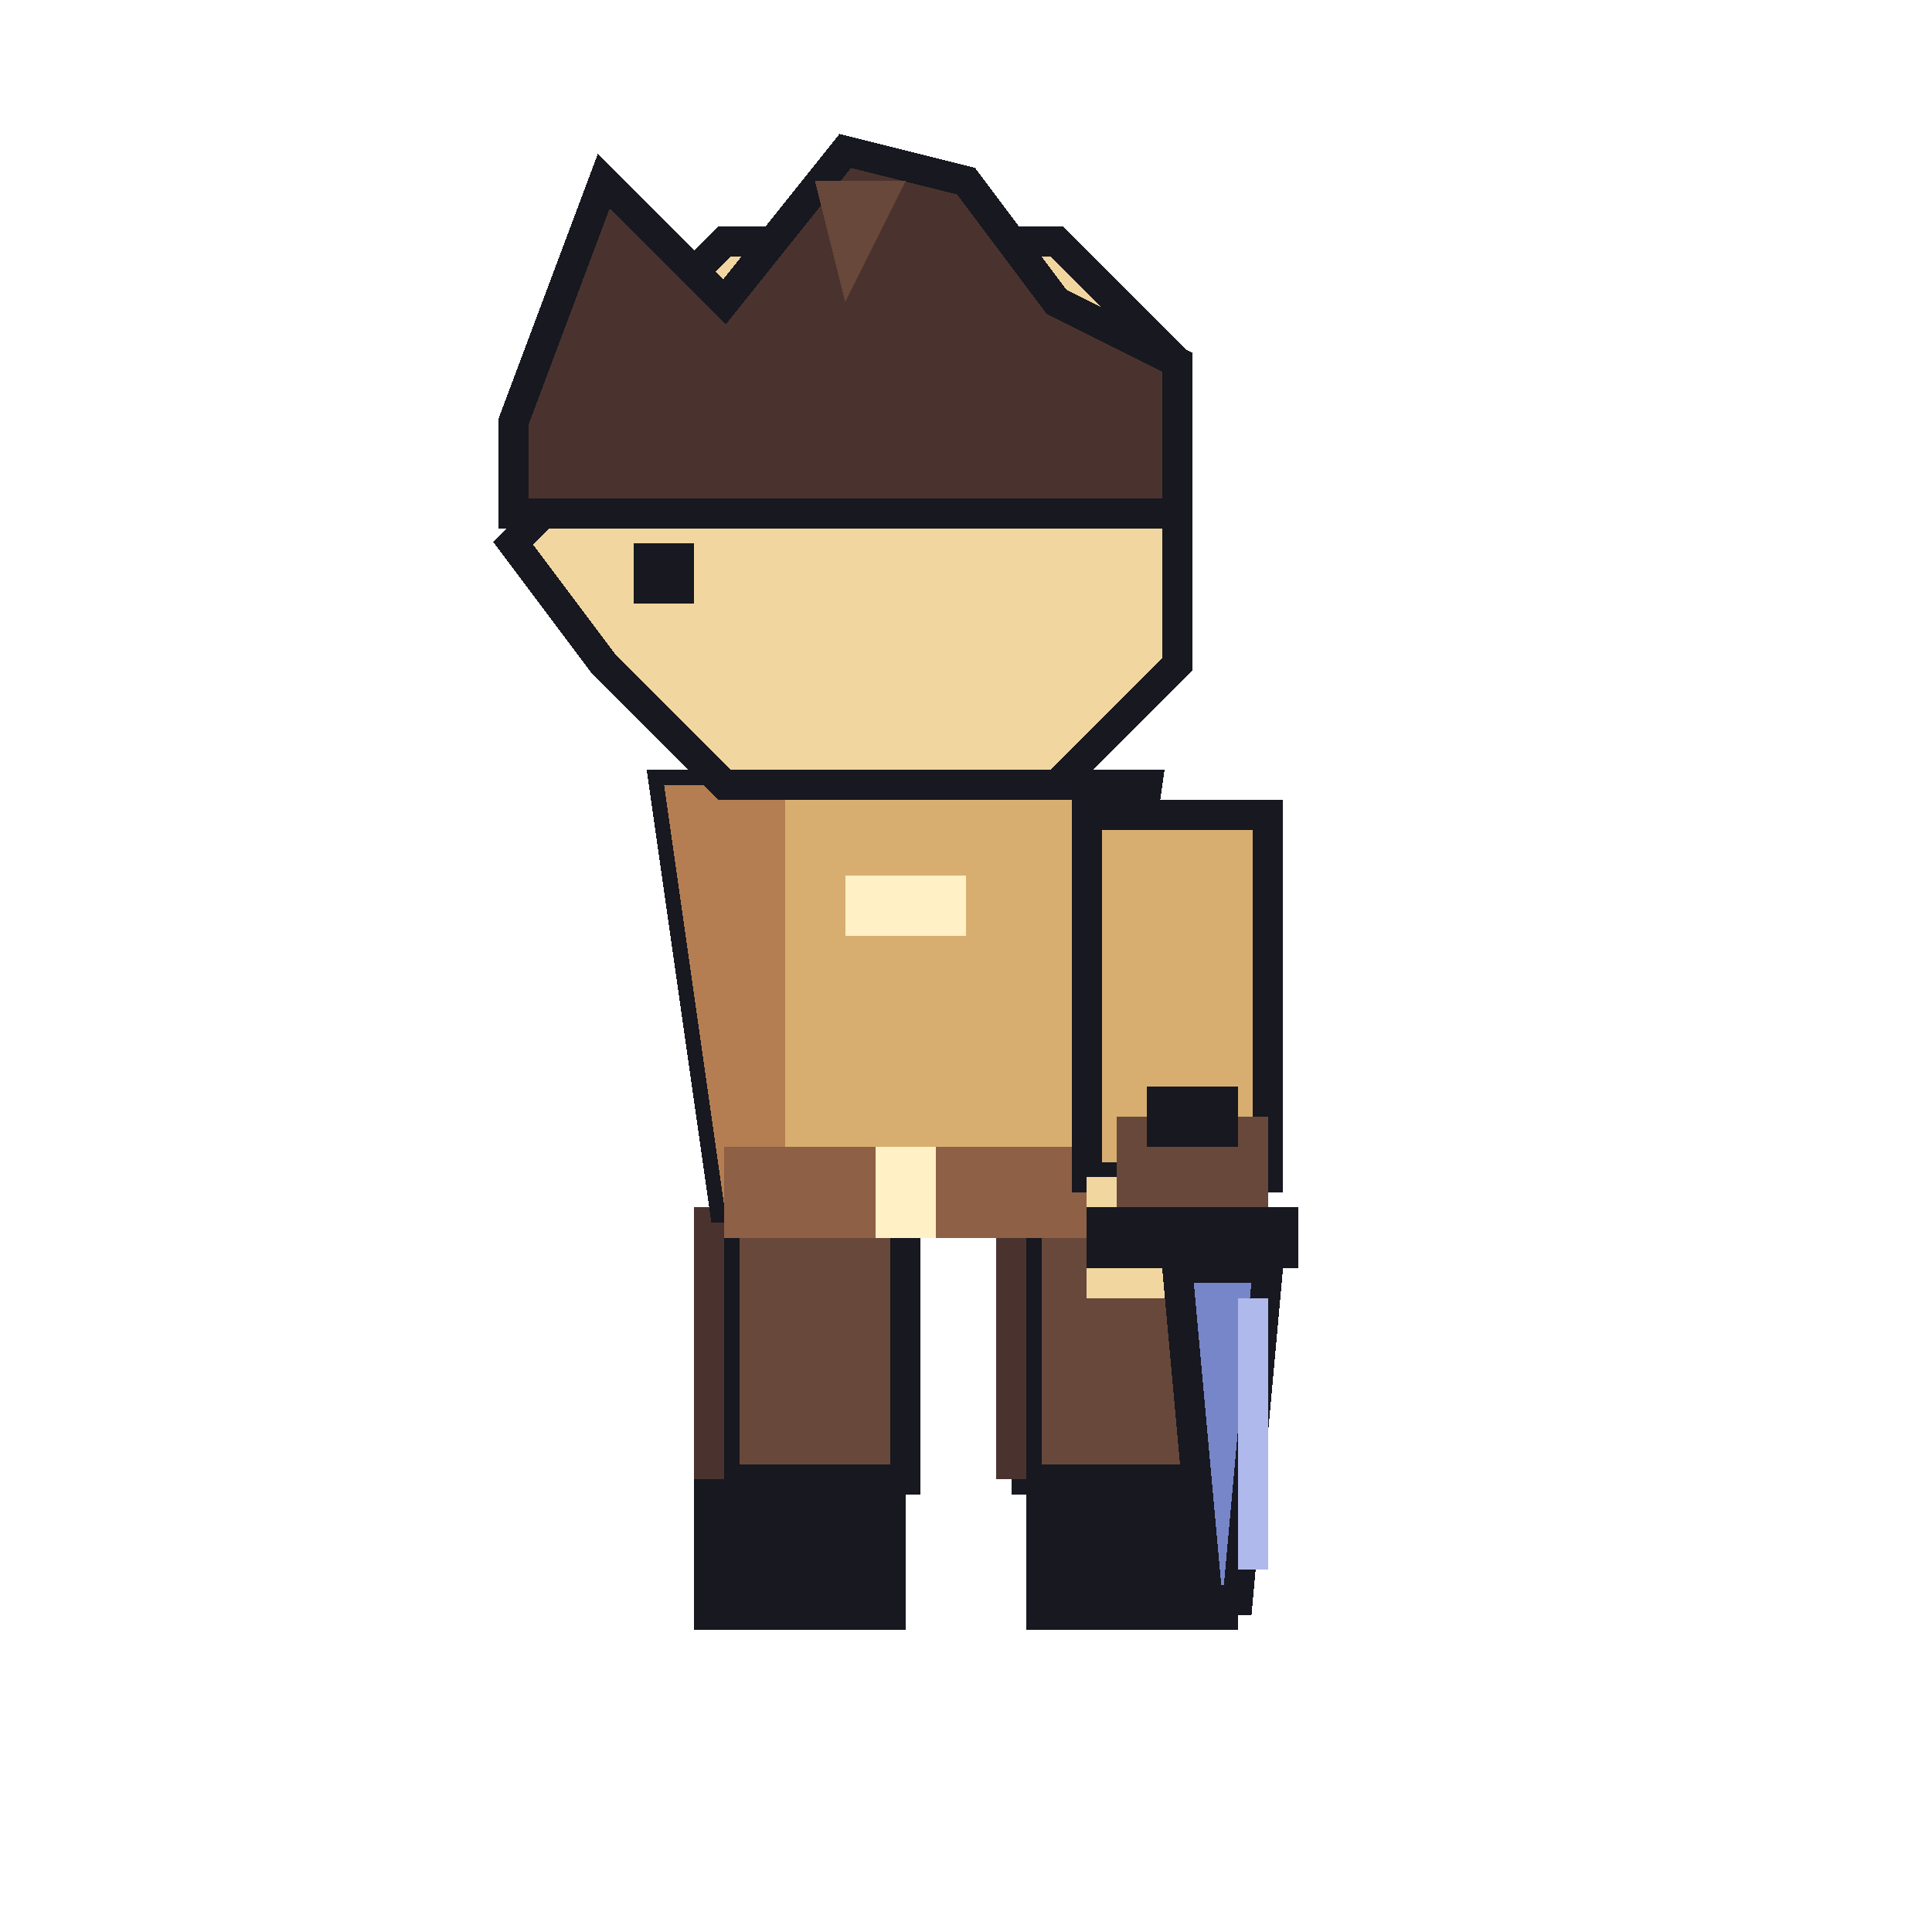
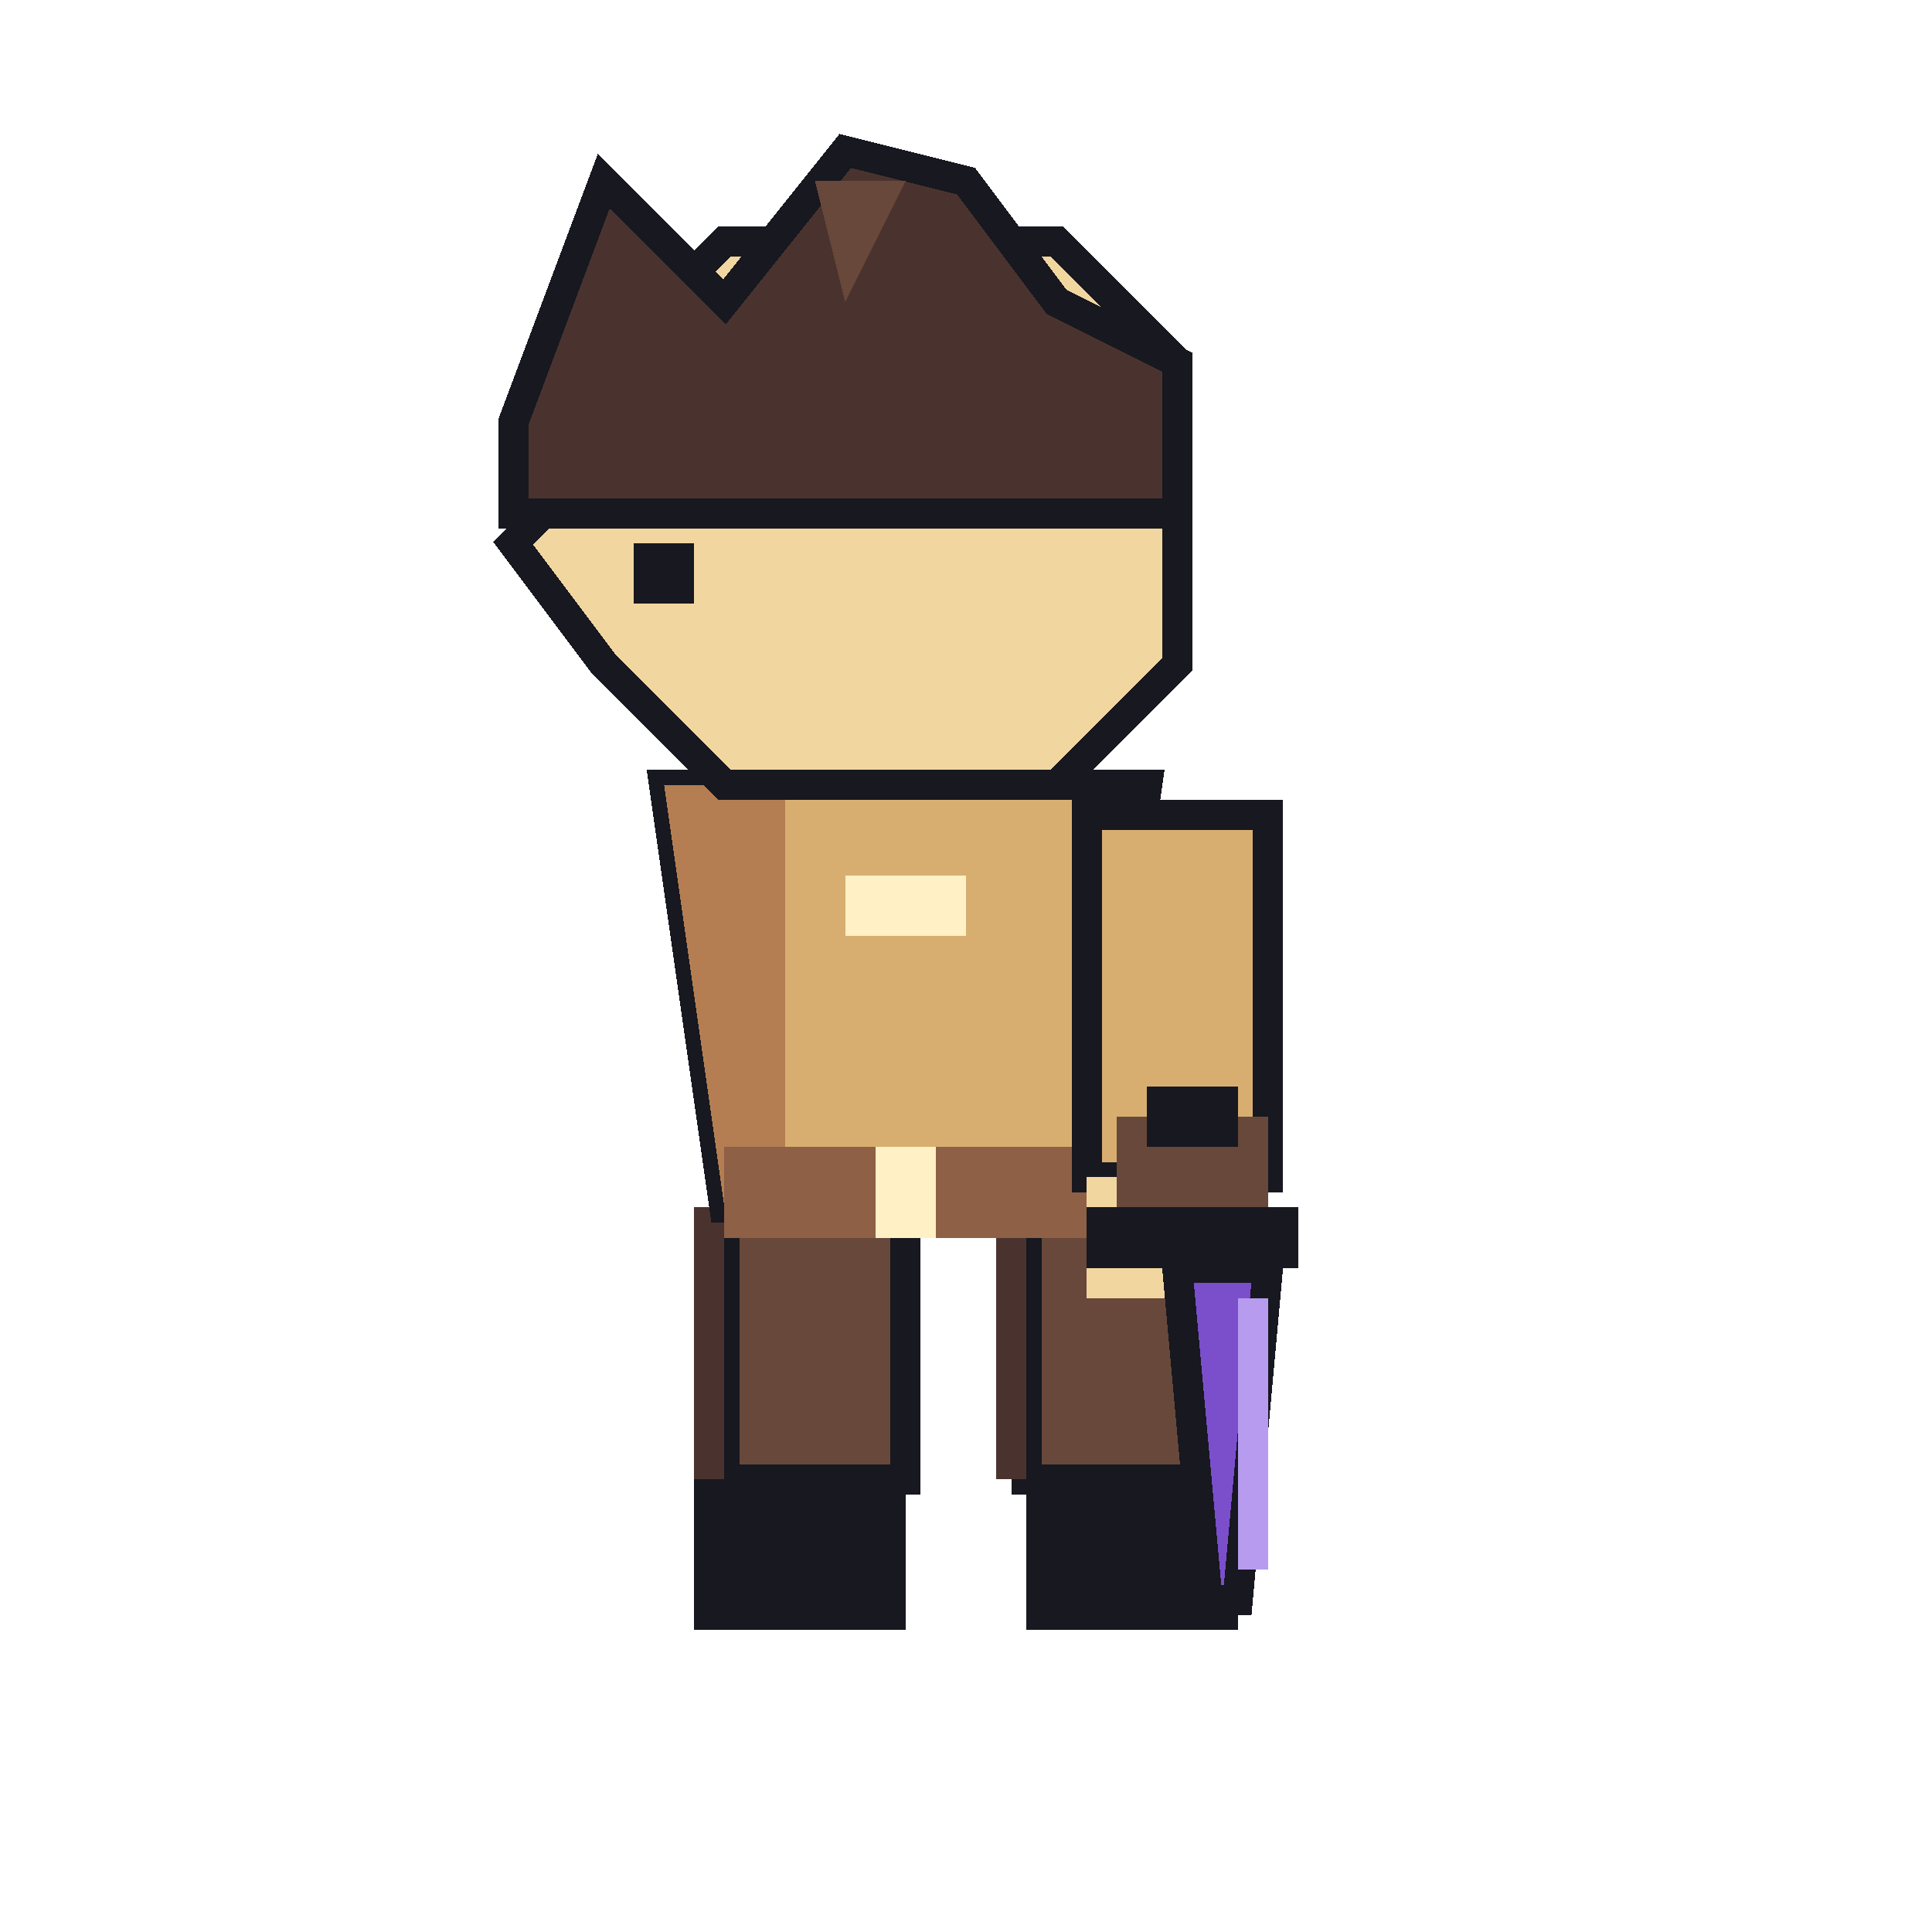
<svg xmlns="http://www.w3.org/2000/svg" viewBox="0 0 64 64" width="64" height="64" shape-rendering="crispEdges">
  <rect x="24" y="40" width="6" height="9" fill="#68483A" stroke="#171820" stroke-width="1" />
  <rect x="23" y="40" width="1" height="9" fill="#4A332E" />
  <rect x="23" y="49" width="7" height="5" fill="#171820" />
  <rect x="34" y="40" width="6" height="9" fill="#68483A" stroke="#171820" stroke-width="1" />
  <rect x="33" y="40" width="1" height="9" fill="#4A332E" />
  <rect x="34" y="49" width="7" height="5" fill="#171820" />
  <polygon points="22,26 38,26 36,40 24,40" fill="#D8AE70" stroke="#171820" stroke-width="1" />
  <polygon points="22,26 26,26 26,40 24,40" fill="#B47E52" />
  <rect x="28" y="29" width="4" height="2" fill="#FFF0C5" />
  <rect x="24" y="38" width="12" height="3" fill="#8E6046" />
  <rect x="29" y="38" width="2" height="3" fill="#FFF0C5" />
  <rect x="36" y="27" width="6" height="12" fill="#D8AE70" stroke="#171820" stroke-width="1" />
  <rect x="36" y="39" width="6" height="4" fill="#F2D6A0" />
  <rect x="37" y="37" width="5" height="3" fill="#68483A" />
  <rect x="36" y="40" width="7" height="2" fill="#171820" />
-   <polygon points="39,42 42,42 41,53 40,53" fill="#7786C8" stroke="#171820" stroke-width="1" />
-   <rect x="41" y="43" width="1" height="9" fill="#B0B9EC" />
+   <polygon points="39,42 42,42 41,53 40,53" fill="#7B4FCB" stroke="#171820" stroke-width="1" />
+   <rect x="41" y="43" width="1" height="9" fill="#B79BEF" />
  <rect x="38" y="36" width="3" height="2" fill="#171820" />
  <polygon points="24,8 35,8 39,12 39,22 35,26 24,26 20,22 17,18 20,15 20,12" fill="#F2D6A0" stroke="#171820" stroke-width="1" />
  <polygon points="17,14 20,6 24,10 28,5 32,6 35,10 39,12 39,17 17,17" fill="#4A332E" stroke="#171820" stroke-width="1" />
  <polygon points="27,6 30,6 28,10" fill="#68483A" />
  <rect x="21" y="18" width="2" height="2" fill="#171820" />
</svg>
